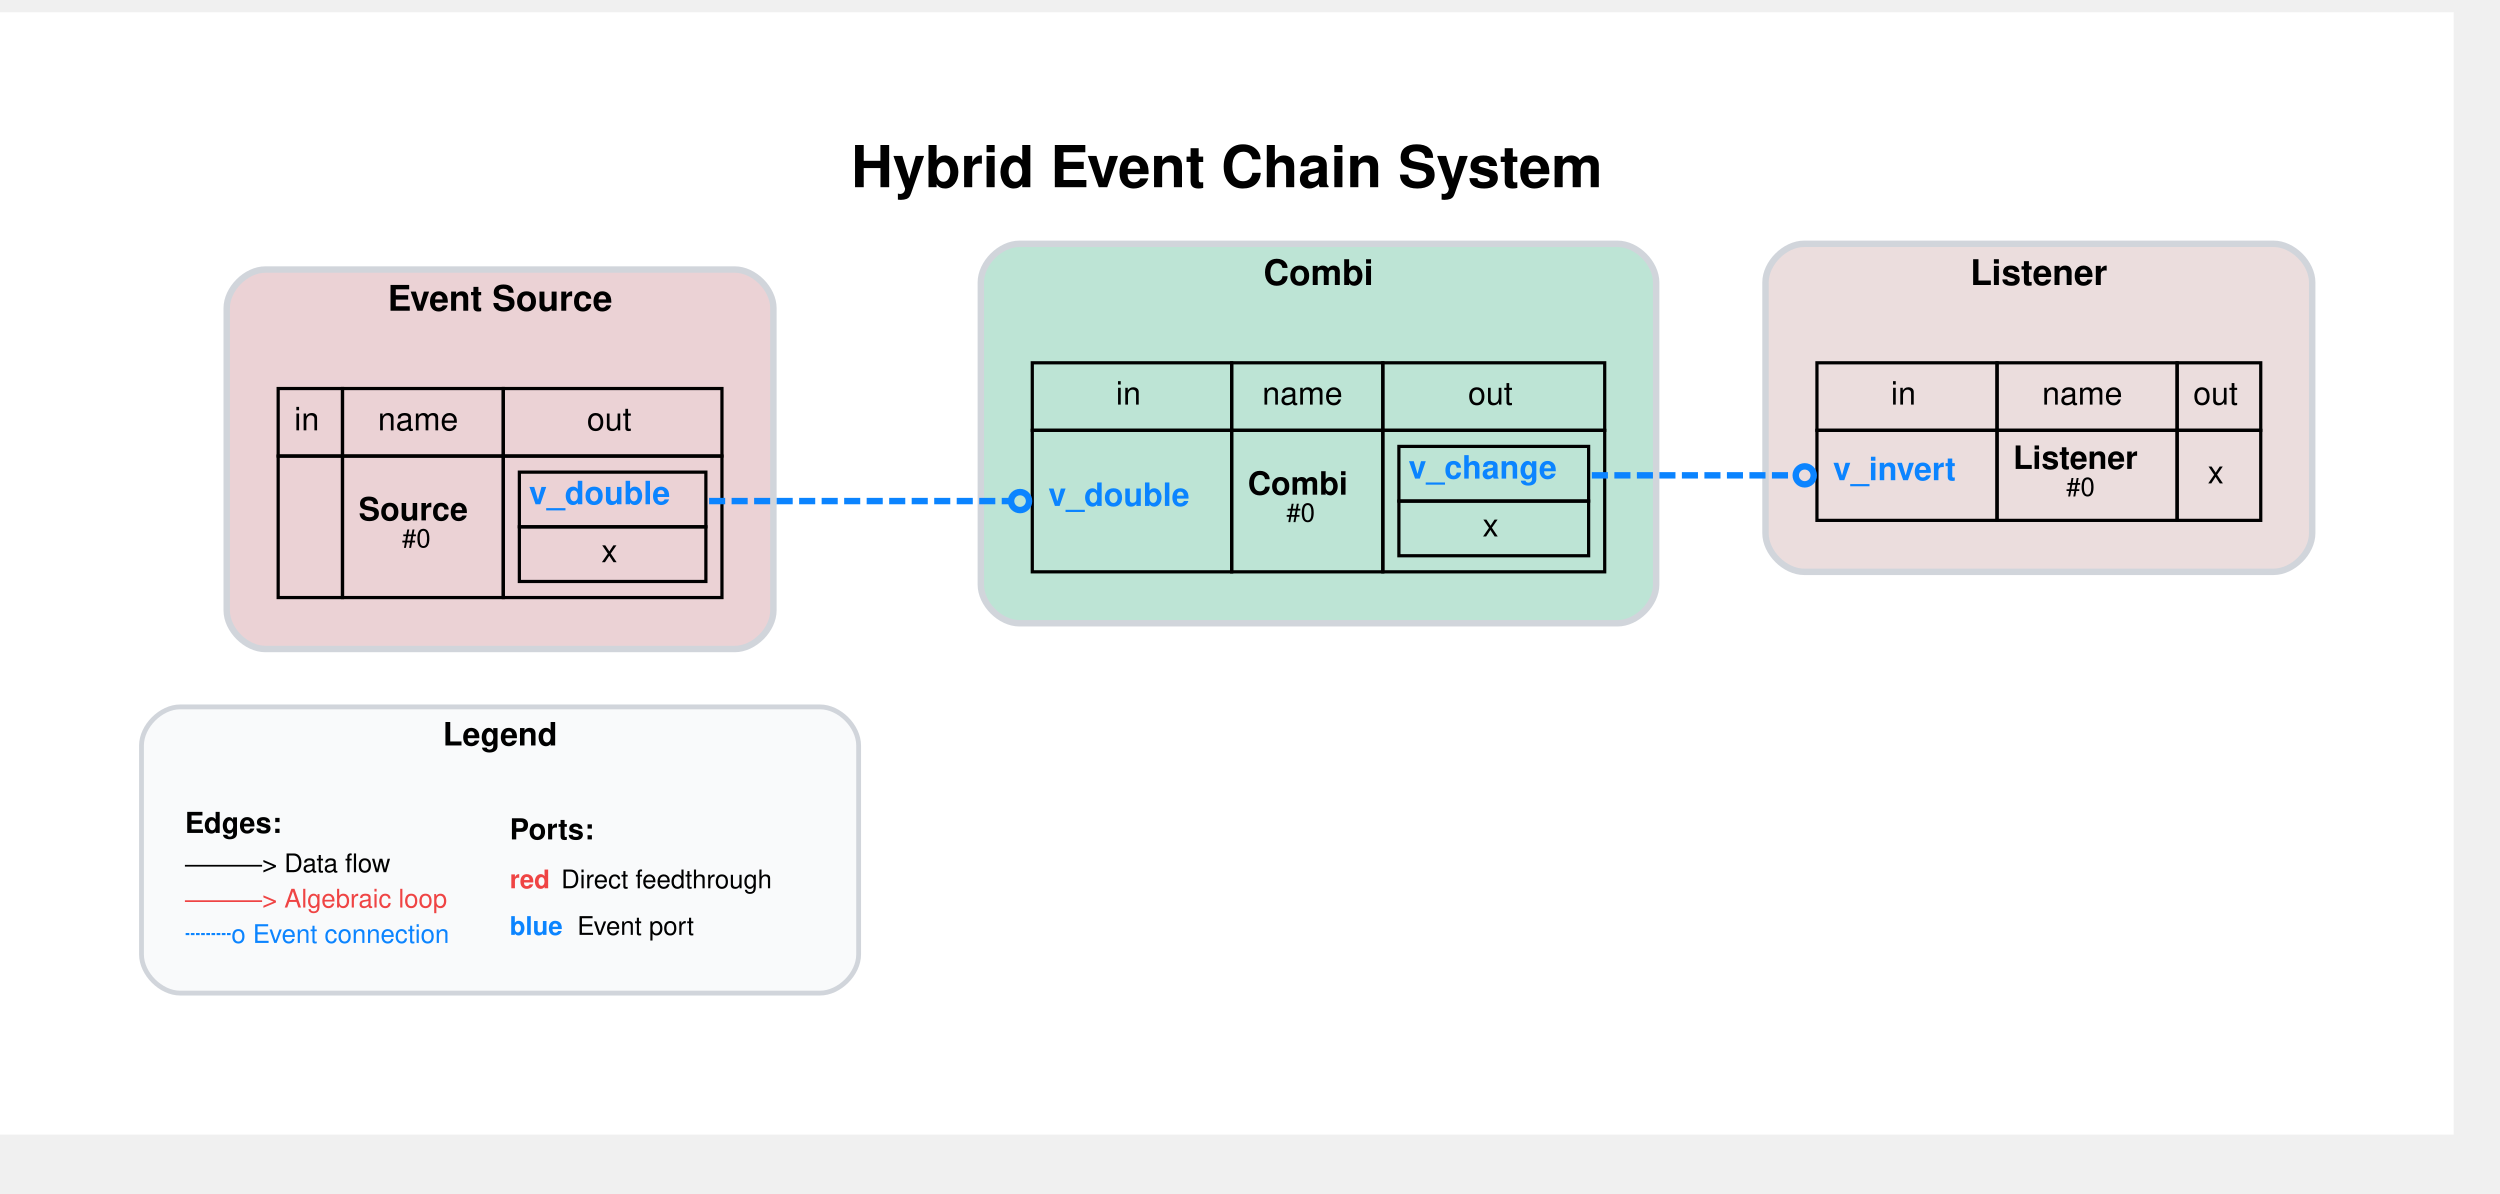
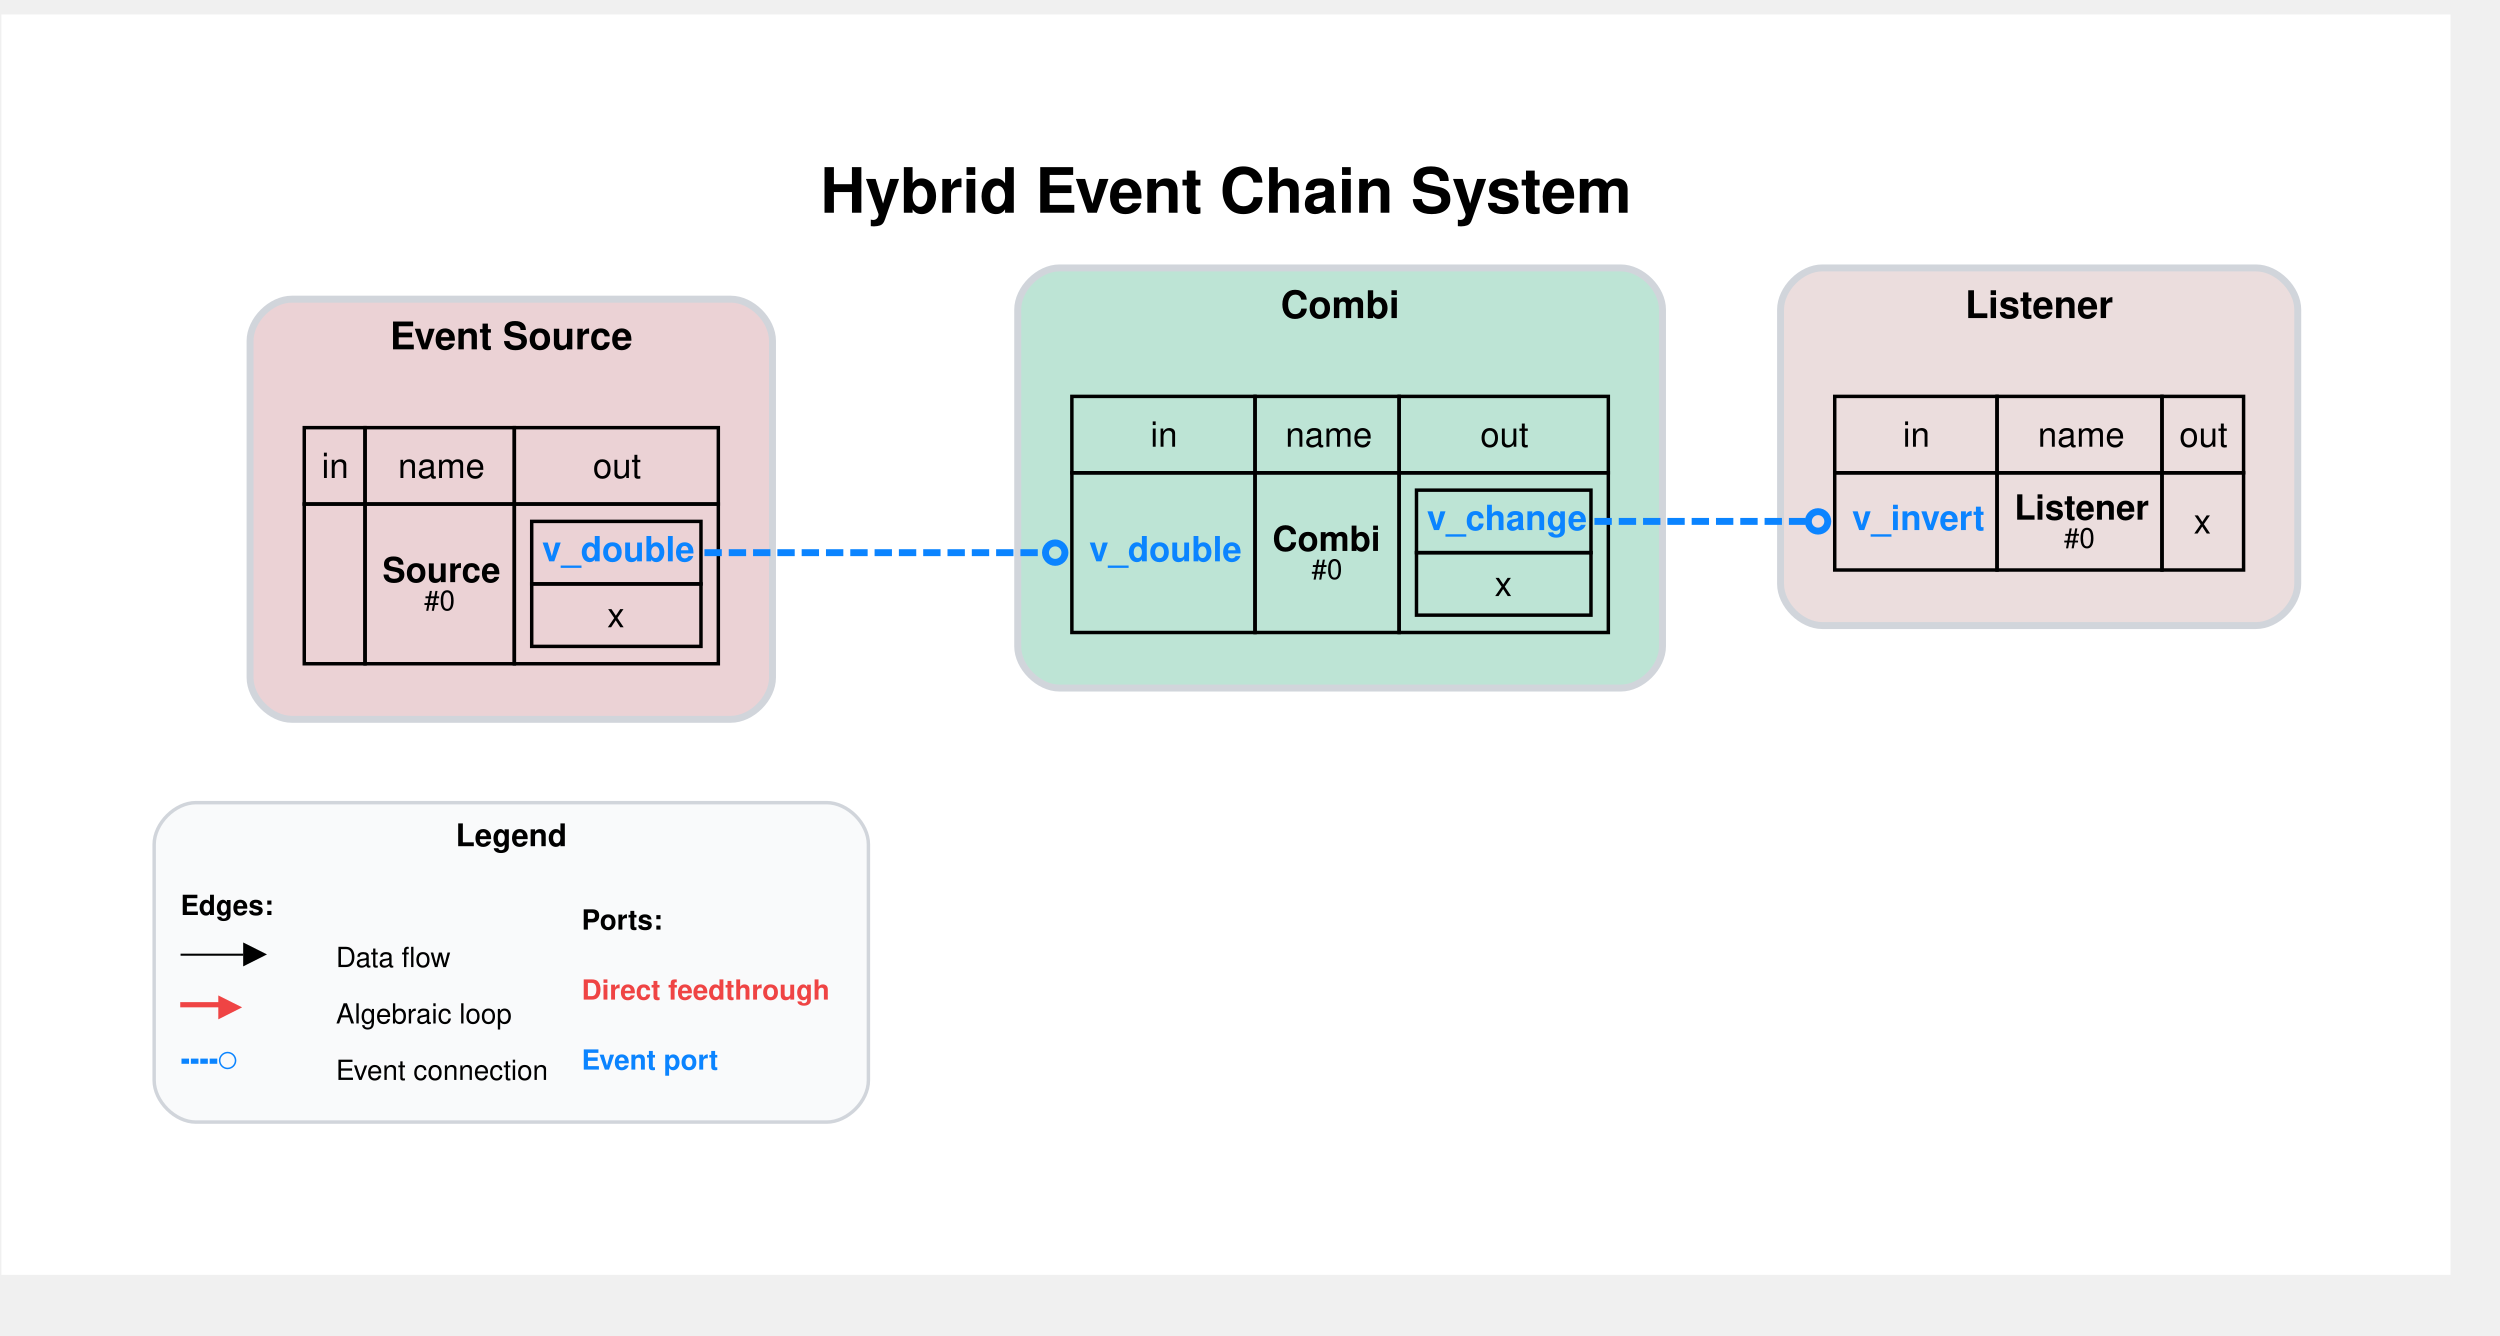
- <svg xmlns="http://www.w3.org/2000/svg" width="792pt" height="378pt" viewBox="14.40 14.40 777.40 363.40">
-   <g id="graph0" class="graph" transform="scale(1 1) rotate(0) translate(50.4 327.4)">
-     <polygon fill="white" stroke="transparent" points="-36,36 -36,-313 727,-313 727,36 -36,36" />
-     <text text-anchor="middle" x="345.5" y="-258.6" font-family="Helvetica,sans-Serif" font-weight="bold" font-size="18.00">Hybrid Event Chain System</text>
+ <svg xmlns="http://www.w3.org/2000/svg" width="734pt" height="392pt" viewBox="14.00 14.00 720.00 377.00">
+   <g id="graph0" class="graph" transform="scale(1 1) rotate(0) translate(50.4 341.4)">
+     <polygon fill="white" stroke="none" points="-36,36 -36,-327 669.35,-327 669.35,36 -36,36" />
+     <text xml:space="preserve" text-anchor="middle" x="316.68" y="-269.9" font-family="Helvetica,sans-Serif" font-weight="bold" font-size="18.00">Hybrid Event Chain System</text>
    <g id="clust1" class="cluster">
-       <path fill="#f9fafb" stroke="#d1d5db" stroke-width="1.5" d="M20,-8C20,-8 219,-8 219,-8 225,-8 231,-14 231,-20 231,-20 231,-85 231,-85 231,-91 225,-97 219,-97 219,-97 20,-97 20,-97 14,-97 8,-91 8,-85 8,-85 8,-20 8,-20 8,-14 14,-8 20,-8" />
-       <text text-anchor="middle" x="119.5" y="-85" font-family="Helvetica,sans-Serif" font-weight="bold" font-size="10.00">Legend</text>
+       <path fill="#f9fafb" stroke="#d1d5db" d="M20,-8C20,-8 201.7,-8 201.7,-8 207.7,-8 213.7,-14 213.7,-20 213.7,-20 213.7,-88 213.7,-88 213.7,-94 207.7,-100 201.7,-100 201.7,-100 20,-100 20,-100 14,-100 8,-94 8,-88 8,-88 8,-20 8,-20 8,-14 14,-8 20,-8" />
+       <text xml:space="preserve" text-anchor="middle" x="110.85" y="-87.45" font-family="Helvetica,sans-Serif" font-weight="bold" font-size="9.00">Legend</text>
    </g>
    <g id="clust2" class="cluster">
-       <path fill="#ebd2d5" stroke="#d1d5db" stroke-width="2" d="M46.5,-115C46.5,-115 192.5,-115 192.5,-115 198.5,-115 204.5,-121 204.5,-127 204.5,-127 204.5,-221 204.5,-221 204.5,-227 198.5,-233 192.5,-233 192.5,-233 46.5,-233 46.5,-233 40.5,-233 34.5,-227 34.5,-221 34.5,-221 34.5,-127 34.5,-127 34.5,-121 40.5,-115 46.5,-115" />
-       <text text-anchor="middle" x="119.5" y="-220.2" font-family="Helvetica,sans-Serif" font-weight="bold" font-size="11.00">Event Source</text>
+       <path fill="#ebd2d5" stroke="#d1d5db" stroke-width="2" d="M47.62,-124C47.62,-124 174.08,-124 174.08,-124 180.08,-124 186.08,-130 186.08,-136 186.08,-136 186.08,-233 186.08,-233 186.08,-239 180.08,-245 174.08,-245 174.08,-245 47.62,-245 47.62,-245 41.62,-245 35.62,-239 35.62,-233 35.62,-233 35.62,-136 35.62,-136 35.62,-130 41.62,-124 47.62,-124" />
+       <text xml:space="preserve" text-anchor="middle" x="110.85" y="-230.55" font-family="Helvetica,sans-Serif" font-weight="bold" font-size="11.00">Event Source</text>
    </g>
    <g id="clust3" class="cluster">
-       <path fill="#bde4d5" stroke="#d1d5db" stroke-width="2" d="M281,-123C281,-123 467,-123 467,-123 473,-123 479,-129 479,-135 479,-135 479,-229 479,-229 479,-235 473,-241 467,-241 467,-241 281,-241 281,-241 275,-241 269,-235 269,-229 269,-229 269,-135 269,-135 269,-129 275,-123 281,-123" />
-       <text text-anchor="middle" x="374" y="-228.2" font-family="Helvetica,sans-Serif" font-weight="bold" font-size="11.00">Combi</text>
+       <path fill="#bde4d5" stroke="#d1d5db" stroke-width="2" d="M268.7,-133C268.7,-133 430.4,-133 430.4,-133 436.4,-133 442.4,-139 442.4,-145 442.4,-145 442.4,-242 442.4,-242 442.4,-248 436.4,-254 430.4,-254 430.4,-254 268.7,-254 268.7,-254 262.7,-254 256.7,-248 256.7,-242 256.7,-242 256.7,-145 256.7,-145 256.7,-139 262.7,-133 268.7,-133" />
+       <text xml:space="preserve" text-anchor="middle" x="349.55" y="-239.55" font-family="Helvetica,sans-Serif" font-weight="bold" font-size="11.00">Combi</text>
    </g>
    <g id="clust4" class="cluster">
-       <path fill="#ebdddd" stroke="#d1d5db" stroke-width="2" d="M525,-139C525,-139 671,-139 671,-139 677,-139 683,-145 683,-151 683,-151 683,-229 683,-229 683,-235 677,-241 671,-241 671,-241 525,-241 525,-241 519,-241 513,-235 513,-229 513,-229 513,-151 513,-151 513,-145 519,-139 525,-139" />
-       <text text-anchor="middle" x="598" y="-228.2" font-family="Helvetica,sans-Serif" font-weight="bold" font-size="11.00">Listener</text>
+       <path fill="#ebdddd" stroke="#d1d5db" stroke-width="2" d="M488.4,-151C488.4,-151 613.35,-151 613.35,-151 619.35,-151 625.35,-157 625.35,-163 625.35,-163 625.35,-242 625.35,-242 625.35,-248 619.35,-254 613.35,-254 613.35,-254 488.4,-254 488.4,-254 482.4,-254 476.4,-248 476.4,-242 476.4,-242 476.4,-163 476.4,-163 476.4,-157 482.4,-151 488.4,-151" />
+       <text xml:space="preserve" text-anchor="middle" x="550.88" y="-239.55" font-family="Helvetica,sans-Serif" font-weight="bold" font-size="11.00">Listener</text>
    </g>
    <g id="node1" class="node">
-       <text text-anchor="start" x="21.5" y="-57.8" font-family="Helvetica,sans-Serif" font-weight="bold" font-size="9.00">Edges:</text>
-       <text text-anchor="start" x="21.5" y="-45.6" font-family="Helvetica,sans-Serif" font-size="8.00">───&gt; Data flow</text>
-       <text text-anchor="start" x="21.5" y="-34.6" font-family="Helvetica,sans-Serif" font-size="8.00" fill="#ef4444">───&gt; Algebraic loop</text>
-       <text text-anchor="start" x="21.5" y="-23.6" font-family="Helvetica,sans-Serif" font-size="8.00" fill="#0b84ff">┄┄┄o Event connection</text>
-       <text text-anchor="start" x="122.5" y="-55.8" font-family="Helvetica,sans-Serif" font-weight="bold" font-size="9.00">Ports:</text>
-       <text text-anchor="start" x="122.5" y="-40.6" font-family="Helvetica,sans-Serif" font-weight="bold" font-size="8.00" fill="#ef4444">red</text>
-       <text text-anchor="start" x="138.5" y="-40.6" font-family="Helvetica,sans-Serif" font-size="8.00"> Direct feedthrough</text>
-       <text text-anchor="start" x="122.5" y="-26.1" font-family="Helvetica,sans-Serif" font-weight="bold" font-size="8.00" fill="#0b84ff">blue</text>
-       <text text-anchor="start" x="143.5" y="-26.1" font-family="Helvetica,sans-Serif" font-size="8.00"> Event port</text>
+       <text xml:space="preserve" text-anchor="start" x="15.6" y="-67.65" font-family="Helvetica,sans-Serif" font-weight="bold" font-size="8.00">Edges:</text>
+       <text xml:space="preserve" text-anchor="start" x="15.6" y="-53.95" font-family="Helvetica,sans-Serif" font-size="9.00">──▶</text>
+       <text xml:space="preserve" text-anchor="start" x="60.35" y="-52.65" font-family="Helvetica,sans-Serif" font-size="8.00">Data flow</text>
+       <text xml:space="preserve" text-anchor="start" x="15.6" y="-38.7" font-family="Helvetica,sans-Serif" font-weight="bold" font-size="9.00" fill="#ef4444">━━▶</text>
+       <text xml:space="preserve" text-anchor="start" x="60.35" y="-36.4" font-family="Helvetica,sans-Serif" font-size="8.00">Algebraic loop</text>
+       <text xml:space="preserve" text-anchor="start" x="15.6" y="-22.45" font-family="Helvetica,sans-Serif" font-weight="bold" font-size="9.00" fill="#0b84ff">╍╍○</text>
+       <text xml:space="preserve" text-anchor="start" x="60.35" y="-20.15" font-family="Helvetica,sans-Serif" font-size="8.00">Event connection</text>
+       <text xml:space="preserve" text-anchor="start" x="131.1" y="-63.44" font-family="Helvetica,sans-Serif" font-weight="bold" font-size="8.00">Ports:</text>
+       <text xml:space="preserve" text-anchor="start" x="131.1" y="-43.27" font-family="Helvetica,sans-Serif" font-weight="bold" font-size="8.00" fill="#ef4444">Direct feedthrough</text>
+       <text xml:space="preserve" text-anchor="start" x="131.1" y="-23.11" font-family="Helvetica,sans-Serif" font-weight="bold" font-size="8.00" fill="#0b84ff">Event port</text>
    </g>
    <g id="node2" class="node">
-       <polygon fill="none" stroke="black" points="50.5,-175 50.5,-196 70.5,-196 70.5,-175 50.5,-175" />
-       <text text-anchor="start" x="55.5" y="-183" font-family="Helvetica,sans-Serif" font-size="10.00">in</text>
-       <polygon fill="none" stroke="black" points="70.5,-175 70.5,-196 120.5,-196 120.5,-175 70.5,-175" />
-       <text text-anchor="start" x="81.5" y="-183" font-family="Helvetica,sans-Serif" font-size="10.00">name</text>
-       <polygon fill="none" stroke="black" points="120.5,-175 120.5,-196 188.5,-196 188.5,-175 120.5,-175" />
-       <text text-anchor="start" x="146.5" y="-183" font-family="Helvetica,sans-Serif" font-size="10.00">out</text>
-       <polygon fill="none" stroke="black" points="50.5,-131 50.5,-175 70.5,-175 70.5,-131 50.5,-131" />
-       <polygon fill="none" stroke="black" points="70.5,-131 70.5,-175 120.5,-175 120.5,-131 70.5,-131" />
-       <text text-anchor="start" x="75.5" y="-155" font-family="Helvetica,sans-Serif" font-weight="bold" font-size="10.00">Source</text>
-       <text text-anchor="start" x="89" y="-146.6" font-family="Helvetica,sans-Serif" font-size="8.00">#0</text>
-       <polygon fill="none" stroke="black" points="120.5,-131 120.5,-175 188.5,-175 188.5,-131 120.5,-131" />
-       <polygon fill="none" stroke="black" points="125.5,-153 125.5,-170 183.5,-170 183.5,-153 125.5,-153" />
-       <text text-anchor="start" x="128.5" y="-160" font-family="Helvetica,sans-Serif" font-weight="bold" font-size="10.00" fill="#0b84ff">v_double</text>
-       <polygon fill="none" stroke="black" points="125.5,-136 125.5,-153 183.5,-153 183.5,-136 125.5,-136" />
-       <text text-anchor="start" x="151" y="-142" font-family="Helvetica,sans-Serif" font-size="10.00">x</text>
+       <polygon fill="none" stroke="black" points="51.23,-186 51.23,-208 68.73,-208 68.73,-186 51.23,-186" />
+       <text xml:space="preserve" text-anchor="start" x="56.23" y="-193.5" font-family="Helvetica,sans-Serif" font-size="10.00">in</text>
+       <polygon fill="none" stroke="black" points="68.73,-186 68.73,-208 111.73,-208 111.73,-186 68.73,-186" />
+       <text xml:space="preserve" text-anchor="start" x="78.23" y="-193.5" font-family="Helvetica,sans-Serif" font-size="10.00">name</text>
+       <polygon fill="none" stroke="black" points="111.73,-186 111.73,-208 170.48,-208 170.48,-186 111.73,-186" />
+       <text xml:space="preserve" text-anchor="start" x="134.35" y="-193.5" font-family="Helvetica,sans-Serif" font-size="10.00">out</text>
+       <polygon fill="none" stroke="black" points="51.23,-140 51.23,-186 68.73,-186 68.73,-140 51.23,-140" />
+       <polygon fill="none" stroke="black" points="68.73,-140 68.73,-186 111.73,-186 111.73,-140 68.73,-140" />
+       <text xml:space="preserve" text-anchor="start" x="73.73" y="-163.5" font-family="Helvetica,sans-Serif" font-weight="bold" font-size="10.00">Source</text>
+       <text xml:space="preserve" text-anchor="start" x="85.73" y="-155.4" font-family="Helvetica,sans-Serif" font-size="8.00">#0</text>
+       <polygon fill="none" stroke="black" points="111.73,-140 111.73,-186 170.48,-186 170.48,-140 111.73,-140" />
+       <polygon fill="none" stroke="black" points="116.73,-163 116.73,-181 165.48,-181 165.48,-163 116.73,-163" />
+       <text xml:space="preserve" text-anchor="start" x="119.73" y="-169.5" font-family="Helvetica,sans-Serif" font-weight="bold" font-size="10.00" fill="#0b84ff">v_double</text>
+       <polygon fill="none" stroke="black" points="116.73,-145 116.73,-163 165.48,-163 165.48,-145 116.73,-145" />
+       <text xml:space="preserve" text-anchor="start" x="138.48" y="-150.5" font-family="Helvetica,sans-Serif" font-size="10.00">x</text>
    </g>
    <g id="node3" class="node">
-       <polygon fill="none" stroke="black" points="285,-183 285,-204 347,-204 347,-183 285,-183" />
-       <text text-anchor="start" x="311" y="-191" font-family="Helvetica,sans-Serif" font-size="10.00">in</text>
-       <polygon fill="none" stroke="black" points="347,-183 347,-204 394,-204 394,-183 347,-183" />
-       <text text-anchor="start" x="356.5" y="-191" font-family="Helvetica,sans-Serif" font-size="10.00">name</text>
-       <polygon fill="none" stroke="black" points="394,-183 394,-204 463,-204 463,-183 394,-183" />
-       <text text-anchor="start" x="420.5" y="-191" font-family="Helvetica,sans-Serif" font-size="10.00">out</text>
-       <polygon fill="none" stroke="black" points="285,-139 285,-183 347,-183 347,-139 285,-139" />
-       <text text-anchor="start" x="290" y="-159.5" font-family="Helvetica,sans-Serif" font-weight="bold" font-size="10.00" fill="#0b84ff">v_double</text>
-       <polygon fill="none" stroke="black" points="347,-139 347,-183 394,-183 394,-139 347,-139" />
-       <text text-anchor="start" x="352" y="-163" font-family="Helvetica,sans-Serif" font-weight="bold" font-size="10.00">Combi</text>
-       <text text-anchor="start" x="364" y="-154.6" font-family="Helvetica,sans-Serif" font-size="8.00">#0</text>
-       <polygon fill="none" stroke="black" points="394,-139 394,-183 463,-183 463,-139 394,-139" />
-       <polygon fill="none" stroke="black" points="399,-161 399,-178 458,-178 458,-161 399,-161" />
-       <text text-anchor="start" x="402" y="-168" font-family="Helvetica,sans-Serif" font-weight="bold" font-size="10.00" fill="#0b84ff">v_change</text>
-       <polygon fill="none" stroke="black" points="399,-144 399,-161 458,-161 458,-144 399,-144" />
-       <text text-anchor="start" x="425" y="-150" font-family="Helvetica,sans-Serif" font-size="10.00">x</text>
+       <polygon fill="none" stroke="black" points="272.3,-195 272.3,-217 325.05,-217 325.05,-195 272.3,-195" />
+       <text xml:space="preserve" text-anchor="start" x="294.93" y="-202.5" font-family="Helvetica,sans-Serif" font-size="10.00">in</text>
+       <polygon fill="none" stroke="black" points="325.05,-195 325.05,-217 366.55,-217 366.55,-195 325.05,-195" />
+       <text xml:space="preserve" text-anchor="start" x="333.8" y="-202.5" font-family="Helvetica,sans-Serif" font-size="10.00">name</text>
+       <polygon fill="none" stroke="black" points="366.55,-195 366.55,-217 426.8,-217 426.8,-195 366.55,-195" />
+       <text xml:space="preserve" text-anchor="start" x="389.93" y="-202.5" font-family="Helvetica,sans-Serif" font-size="10.00">out</text>
+       <polygon fill="none" stroke="black" points="272.3,-149 272.3,-195 325.05,-195 325.05,-149 272.3,-149" />
+       <text xml:space="preserve" text-anchor="start" x="277.3" y="-169.5" font-family="Helvetica,sans-Serif" font-weight="bold" font-size="10.00" fill="#0b84ff">v_double</text>
+       <polygon fill="none" stroke="black" points="325.05,-149 325.05,-195 366.55,-195 366.55,-149 325.05,-149" />
+       <text xml:space="preserve" text-anchor="start" x="330.05" y="-172.5" font-family="Helvetica,sans-Serif" font-weight="bold" font-size="10.00">Combi</text>
+       <text xml:space="preserve" text-anchor="start" x="341.3" y="-164.4" font-family="Helvetica,sans-Serif" font-size="8.00">#0</text>
+       <polygon fill="none" stroke="black" points="366.55,-149 366.55,-195 426.8,-195 426.8,-149 366.55,-149" />
+       <polygon fill="none" stroke="black" points="371.55,-172 371.55,-190 421.8,-190 421.8,-172 371.55,-172" />
+       <text xml:space="preserve" text-anchor="start" x="374.55" y="-178.5" font-family="Helvetica,sans-Serif" font-weight="bold" font-size="10.00" fill="#0b84ff">v_change</text>
+       <polygon fill="none" stroke="black" points="371.55,-154 371.55,-172 421.8,-172 421.8,-154 371.55,-154" />
+       <text xml:space="preserve" text-anchor="start" x="394.05" y="-159.5" font-family="Helvetica,sans-Serif" font-size="10.00">x</text>
    </g>
    <g id="edge1" class="edge">
-       <path fill="none" stroke="#0b84ff" stroke-width="2" stroke-dasharray="5,2" d="M184.5,-161C226.65,-161 238.67,-161 277.99,-161" />
-       <ellipse fill="none" stroke="#0b84ff" stroke-width="2" cx="281.2" cy="-161" rx="2.8" ry="2.8" />
+       <path fill="none" stroke="#0b84ff" stroke-width="2" stroke-dasharray="5,2" d="M166.48,-172C210.43,-172 223.28,-172 263.71,-172" />
+       <ellipse fill="none" stroke="#0b84ff" stroke-width="2" cx="267.5" cy="-172" rx="2.8" ry="2.8" />
    </g>
    <g id="node4" class="node">
-       <polygon fill="none" stroke="black" points="529,-183 529,-204 585,-204 585,-183 529,-183" />
-       <text text-anchor="start" x="552" y="-191" font-family="Helvetica,sans-Serif" font-size="10.00">in</text>
-       <polygon fill="none" stroke="black" points="585,-183 585,-204 641,-204 641,-183 585,-183" />
-       <text text-anchor="start" x="599" y="-191" font-family="Helvetica,sans-Serif" font-size="10.00">name</text>
-       <polygon fill="none" stroke="black" points="641,-183 641,-204 667,-204 667,-183 641,-183" />
-       <text text-anchor="start" x="646" y="-191" font-family="Helvetica,sans-Serif" font-size="10.00">out</text>
-       <polygon fill="none" stroke="black" points="529,-155 529,-183 585,-183 585,-155 529,-155" />
-       <text text-anchor="start" x="534" y="-167.5" font-family="Helvetica,sans-Serif" font-weight="bold" font-size="10.00" fill="#0b84ff">v_invert</text>
-       <polygon fill="none" stroke="black" points="585,-155 585,-183 641,-183 641,-155 585,-155" />
-       <text text-anchor="start" x="590" y="-171" font-family="Helvetica,sans-Serif" font-weight="bold" font-size="10.00">Listener</text>
-       <text text-anchor="start" x="606.5" y="-162.6" font-family="Helvetica,sans-Serif" font-size="8.00">#0</text>
-       <polygon fill="none" stroke="black" points="641,-155 641,-183 667,-183 667,-155 641,-155" />
-       <text text-anchor="start" x="650.5" y="-166.5" font-family="Helvetica,sans-Serif" font-size="10.00">x</text>
+       <polygon fill="none" stroke="black" points="492,-195 492,-217 538.75,-217 538.75,-195 492,-195" />
+       <text xml:space="preserve" text-anchor="start" x="511.62" y="-202.5" font-family="Helvetica,sans-Serif" font-size="10.00">in</text>
+       <polygon fill="none" stroke="black" points="538.75,-195 538.75,-217 586.25,-217 586.25,-195 538.75,-195" />
+       <text xml:space="preserve" text-anchor="start" x="550.5" y="-202.5" font-family="Helvetica,sans-Serif" font-size="10.00">name</text>
+       <polygon fill="none" stroke="black" points="586.25,-195 586.25,-217 609.75,-217 609.75,-195 586.25,-195" />
+       <text xml:space="preserve" text-anchor="start" x="591.25" y="-202.5" font-family="Helvetica,sans-Serif" font-size="10.00">out</text>
+       <polygon fill="none" stroke="black" points="492,-167 492,-195 538.75,-195 538.75,-167 492,-167" />
+       <text xml:space="preserve" text-anchor="start" x="497" y="-178.5" font-family="Helvetica,sans-Serif" font-weight="bold" font-size="10.00" fill="#0b84ff">v_invert</text>
+       <polygon fill="none" stroke="black" points="538.75,-167 538.75,-195 586.25,-195 586.25,-167 538.75,-167" />
+       <text xml:space="preserve" text-anchor="start" x="543.75" y="-181.5" font-family="Helvetica,sans-Serif" font-weight="bold" font-size="10.00">Listener</text>
+       <text xml:space="preserve" text-anchor="start" x="558" y="-173.4" font-family="Helvetica,sans-Serif" font-size="8.00">#0</text>
+       <polygon fill="none" stroke="black" points="586.25,-167 586.25,-195 609.75,-195 609.75,-167 586.25,-167" />
+       <text xml:space="preserve" text-anchor="start" x="595.38" y="-177.5" font-family="Helvetica,sans-Serif" font-size="10.00">x</text>
    </g>
    <g id="edge2" class="edge">
-       <path fill="none" stroke="#0b84ff" stroke-width="2" stroke-dasharray="5,2" d="M459,-169C487.63,-169 496.21,-169 522.18,-169" />
-       <ellipse fill="none" stroke="#0b84ff" stroke-width="2" cx="525.2" cy="-169" rx="2.8" ry="2.8" />
+       <path fill="none" stroke="#0b84ff" stroke-width="2" stroke-dasharray="5,2" d="M422.8,-181C450.51,-181 459.22,-181 483.66,-181" />
+       <ellipse fill="none" stroke="#0b84ff" stroke-width="2" cx="487.2" cy="-181" rx="2.8" ry="2.8" />
    </g>
  </g>
</svg>
